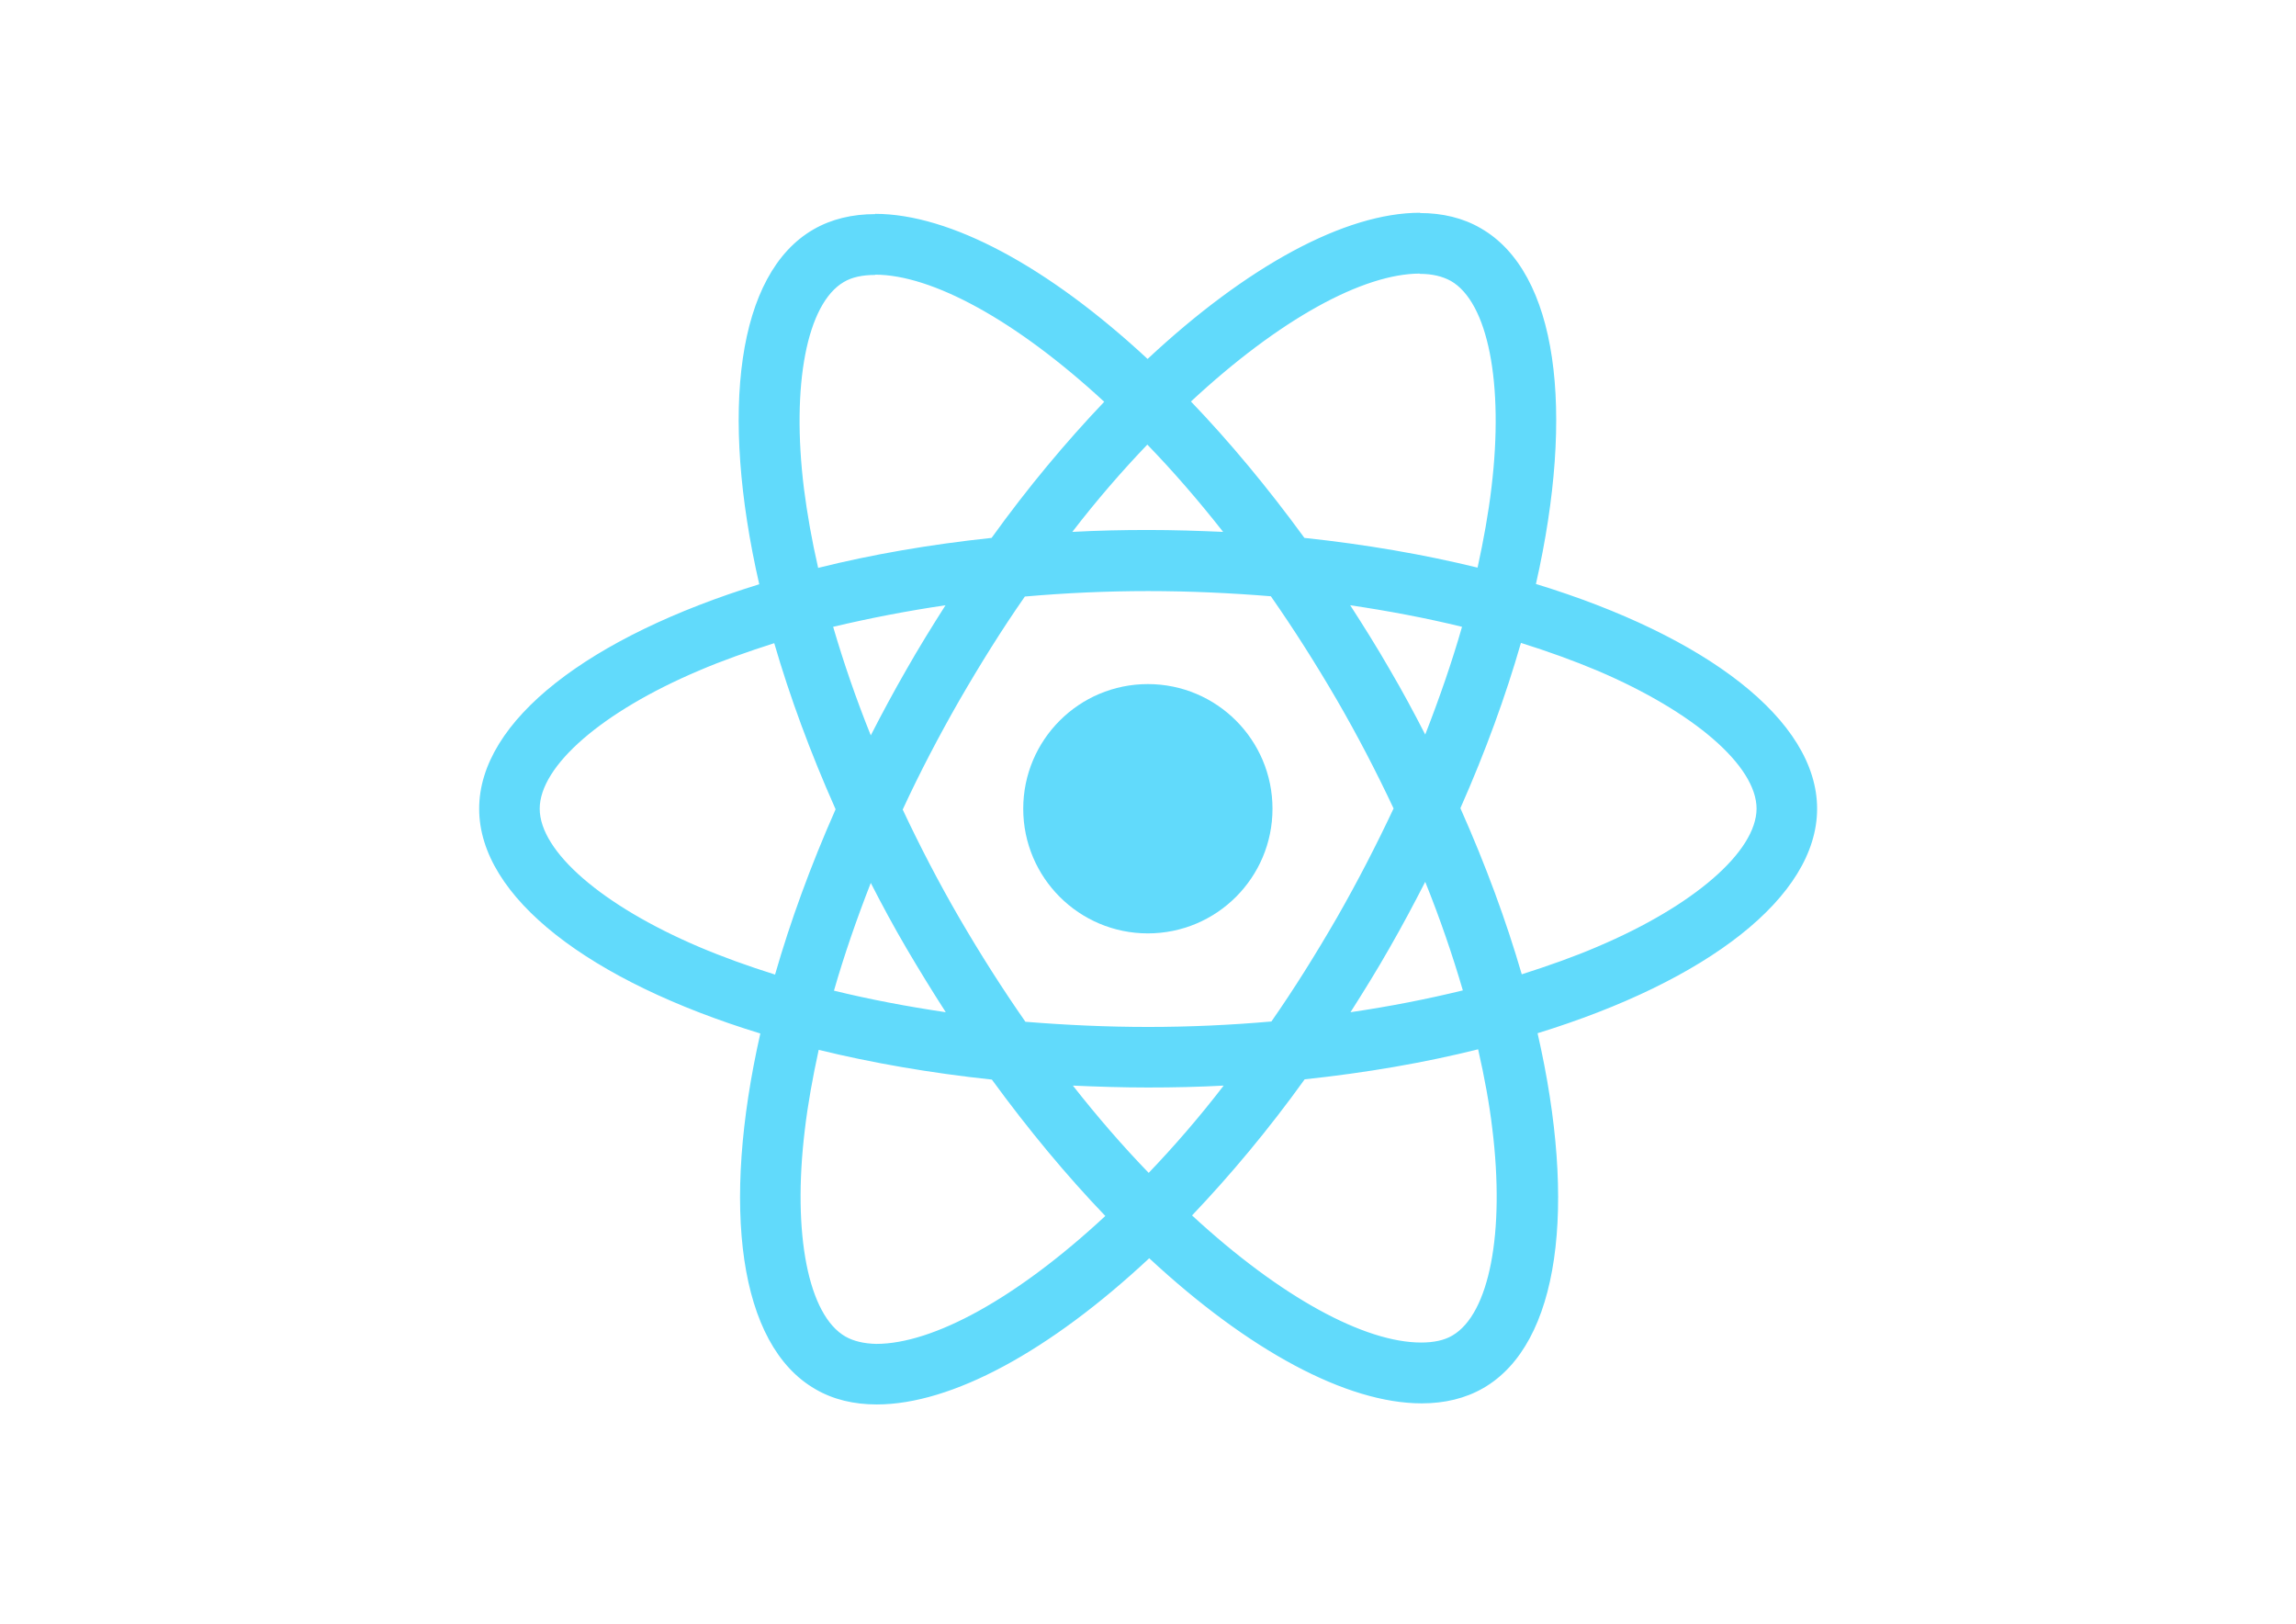
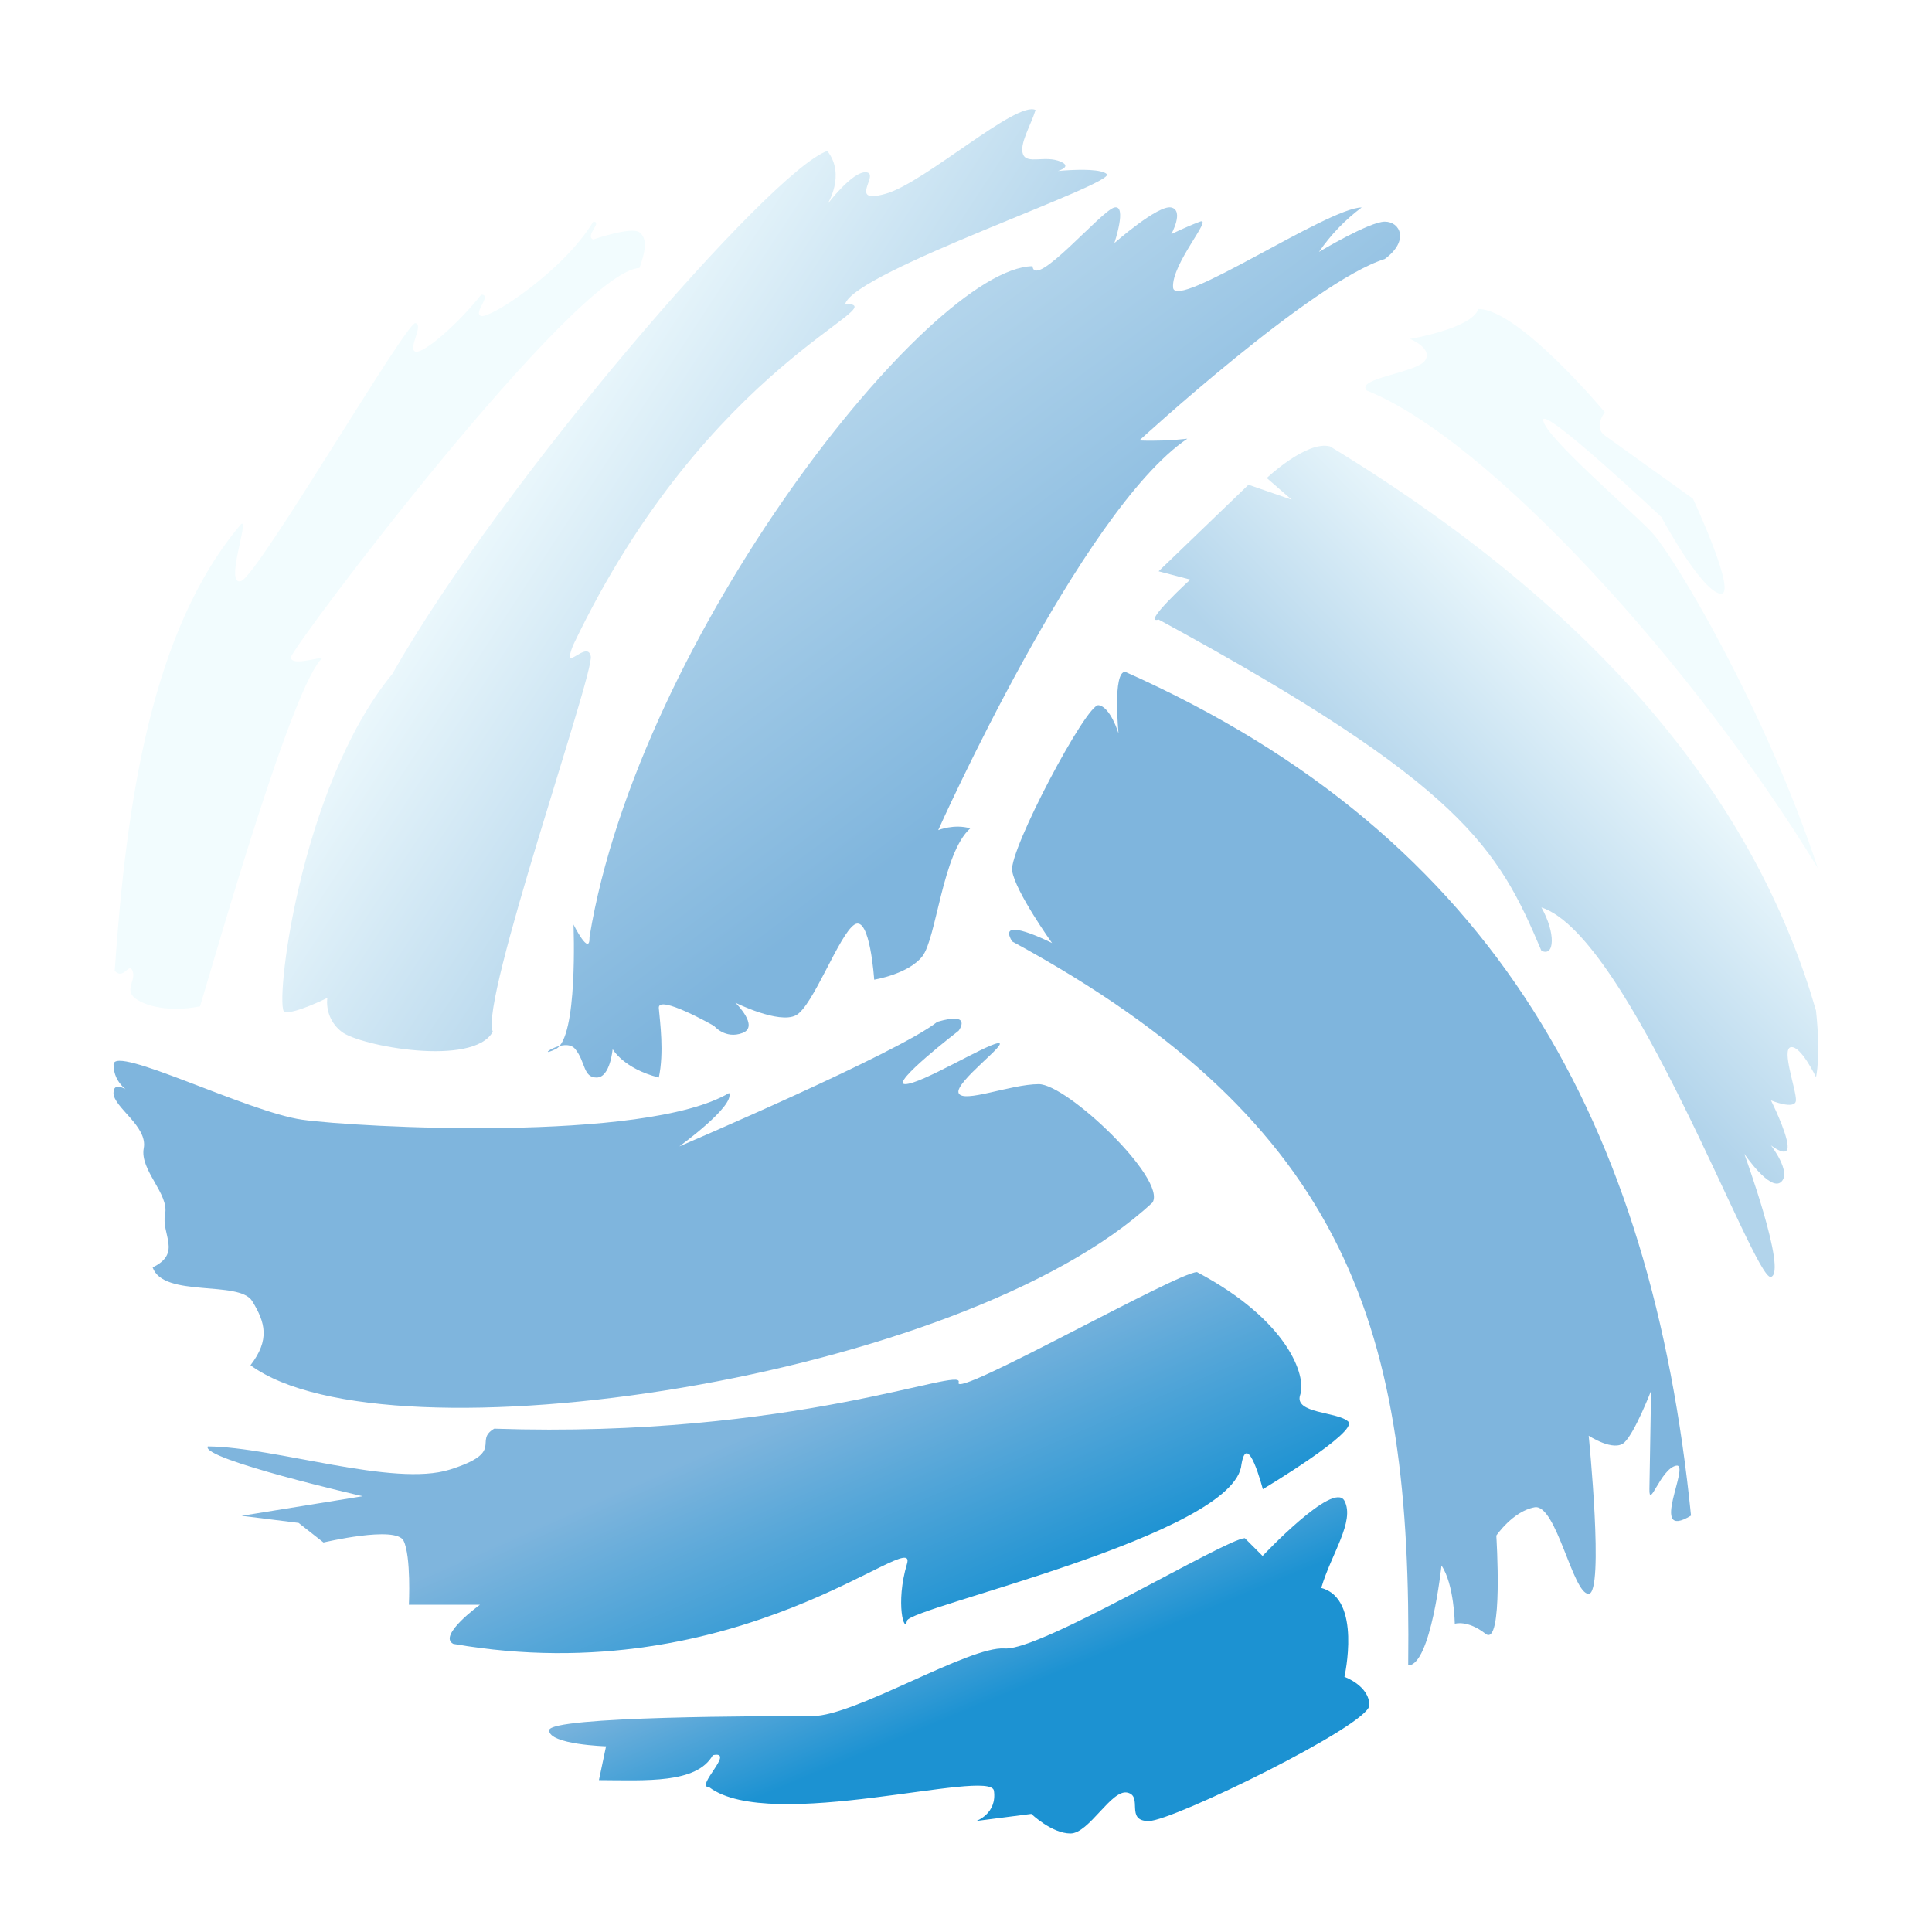
- <svg xmlns="http://www.w3.org/2000/svg" viewBox="0 0 841.9 595.3">
-   <g fill="#61DAFB">
-     <path d="M666.3 296.5c0-32.5-40.7-63.3-103.1-82.4 14.4-63.6 8-114.2-20.2-130.4-6.5-3.8-14.1-5.6-22.4-5.6v22.3c4.6 0 8.3.9 11.4 2.6 13.6 7.8 19.5 37.5 14.9 75.7-1.1 9.4-2.9 19.3-5.1 29.4-19.6-4.8-41-8.5-63.5-10.9-13.5-18.5-27.5-35.3-41.6-50 32.6-30.3 63.2-46.9 84-46.9V78c-27.5 0-63.5 19.6-99.9 53.6-36.4-33.8-72.4-53.2-99.9-53.2v22.3c20.7 0 51.4 16.5 84 46.6-14 14.7-28 31.4-41.3 49.9-22.6 2.4-44 6.1-63.6 11-2.3-10-4-19.7-5.2-29-4.7-38.2 1.1-67.9 14.6-75.8 3-1.8 6.9-2.6 11.5-2.6V78.5c-8.4 0-16 1.8-22.6 5.6-28.1 16.2-34.4 66.7-19.9 130.1-62.2 19.2-102.7 49.9-102.7 82.3 0 32.5 40.7 63.3 103.1 82.4-14.4 63.6-8 114.2 20.2 130.4 6.5 3.8 14.1 5.6 22.5 5.6 27.5 0 63.5-19.6 99.9-53.6 36.4 33.8 72.4 53.2 99.9 53.2 8.4 0 16-1.8 22.6-5.6 28.1-16.2 34.4-66.7 19.9-130.1 62-19.1 102.5-49.9 102.5-82.3zm-130.2-66.7c-3.7 12.9-8.3 26.2-13.5 39.5-4.1-8-8.4-16-13.1-24-4.6-8-9.5-15.8-14.4-23.4 14.2 2.1 27.9 4.7 41 7.9zm-45.8 106.5c-7.8 13.5-15.8 26.3-24.1 38.2-14.9 1.3-30 2-45.2 2-15.1 0-30.2-.7-45-1.9-8.3-11.9-16.4-24.6-24.2-38-7.6-13.1-14.5-26.4-20.8-39.8 6.2-13.4 13.2-26.8 20.7-39.9 7.8-13.5 15.8-26.3 24.1-38.2 14.9-1.3 30-2 45.2-2 15.1 0 30.2.7 45 1.9 8.3 11.9 16.4 24.6 24.2 38 7.6 13.1 14.5 26.4 20.8 39.8-6.3 13.4-13.2 26.8-20.7 39.9zm32.3-13c5.4 13.4 10 26.8 13.8 39.8-13.1 3.2-26.9 5.9-41.2 8 4.9-7.7 9.8-15.6 14.4-23.7 4.6-8 8.9-16.1 13-24.1zM421.2 430c-9.3-9.6-18.6-20.3-27.8-32 9 .4 18.2.7 27.5.7 9.4 0 18.7-.2 27.8-.7-9 11.7-18.3 22.4-27.5 32zm-74.4-58.9c-14.2-2.1-27.9-4.7-41-7.9 3.7-12.9 8.3-26.2 13.5-39.5 4.1 8 8.4 16 13.1 24 4.7 8 9.5 15.8 14.4 23.4zM420.7 163c9.3 9.6 18.6 20.3 27.8 32-9-.4-18.2-.7-27.5-.7-9.4 0-18.7.2-27.8.7 9-11.7 18.3-22.4 27.5-32zm-74 58.9c-4.9 7.7-9.8 15.6-14.4 23.7-4.6 8-8.9 16-13 24-5.4-13.4-10-26.8-13.8-39.8 13.1-3.1 26.9-5.8 41.2-7.9zm-90.5 125.2c-35.4-15.1-58.3-34.9-58.3-50.6 0-15.7 22.9-35.6 58.3-50.6 8.6-3.7 18-7 27.7-10.1 5.7 19.6 13.2 40 22.5 60.9-9.2 20.8-16.6 41.1-22.2 60.6-9.9-3.1-19.3-6.5-28-10.2zM310 490c-13.6-7.8-19.5-37.5-14.9-75.7 1.1-9.4 2.9-19.3 5.1-29.4 19.6 4.8 41 8.5 63.5 10.9 13.5 18.5 27.5 35.3 41.6 50-32.6 30.3-63.2 46.9-84 46.9-4.5-.1-8.3-1-11.3-2.7zm237.2-76.2c4.7 38.2-1.1 67.9-14.6 75.8-3 1.8-6.9 2.6-11.5 2.6-20.7 0-51.4-16.5-84-46.6 14-14.7 28-31.4 41.3-49.9 22.6-2.4 44-6.1 63.6-11 2.3 10.1 4.1 19.8 5.2 29.1zm38.5-66.7c-8.6 3.7-18 7-27.7 10.1-5.7-19.6-13.2-40-22.5-60.9 9.2-20.8 16.6-41.1 22.2-60.6 9.9 3.1 19.3 6.5 28.1 10.2 35.4 15.1 58.3 34.9 58.3 50.6-.1 15.7-23 35.6-58.4 50.6zM320.8 78.4z" />
-     <circle cx="420.9" cy="296.5" r="45.7" />
-     <path d="M520.5 78.1z" />
-   </g>
+ <svg xmlns="http://www.w3.org/2000/svg" xmlns:xlink="http://www.w3.org/1999/xlink" id="Calque_1" data-name="Calque 1" viewBox="0 0 1000 1000">
+   <defs>
+     <style>.cls-1{fill:#f2fcfe;}.cls-2{fill:url(#Dégradé_sans_nom_15);}.cls-3{fill:url(#Dégradé_sans_nom_17);}.cls-4{fill:url(#Dégradé_sans_nom_15-2);}.cls-5{fill:#7fb5dd;}.cls-6{fill:url(#Dégradé_sans_nom_8);}.cls-7{fill:url(#Dégradé_sans_nom_19);}</style>
+     <linearGradient id="Dégradé_sans_nom_15" x1="250.3" y1="230.61" x2="418.3" y2="340.61" gradientUnits="userSpaceOnUse">
+       <stop offset="0" stop-color="#f2fcfe" />
+       <stop offset="1" stop-color="#b2d4eb" />
+     </linearGradient>
+     <linearGradient id="Dégradé_sans_nom_17" x1="419.91" y1="219.32" x2="543.91" y2="385.32" gradientUnits="userSpaceOnUse">
+       <stop offset="0" stop-color="#b2d4eb" />
+       <stop offset="1" stop-color="#7fb5dd" />
+     </linearGradient>
+     <linearGradient id="Dégradé_sans_nom_15-2" x1="870.07" y1="368.62" x2="767.18" y2="469.64" xlink:href="#Dégradé_sans_nom_15" />
+     <linearGradient id="Dégradé_sans_nom_8" x1="400.04" y1="736.39" x2="454.04" y2="860.39" gradientUnits="userSpaceOnUse">
+       <stop offset="0" stop-color="#7fb5dd" />
+       <stop offset="1" stop-color="#1c92d2" />
+     </linearGradient>
+     <linearGradient id="Dégradé_sans_nom_19" x1="479.04" y1="809.98" x2="509.04" y2="881.98" xlink:href="#Dégradé_sans_nom_8" />
+   </defs>
+   <path class="cls-1" d="M68.58,515.35c-3.22-4.14,1.84-8.29,0-12.89s-4.6,5.07-9.21,0c6-87,18.88-176.35,65.38-231.15,4.6-3.68-8.75,32.23,0,29.47S210.4,166.32,215,167.25s-4.14,13.35,0,14.73,22.56-14.73,34.07-29.47c6,0-4.6,9.67,0,11.05s42.36-23,58-48.81c5.07,0-4.6,7.37,0,9.21,0,0,19.8-6.91,23.94-3.68s3.22,9.21,0,18.42c-33.15,1.38-181,197.54-180.5,201.68s12.43.46,16.58,0c-15.2,12.43-54.79,151.49-63.54,180.5C85.16,524.56,71.8,519.49,68.58,515.35Z" />
+   <path class="cls-2" d="M147.33,523.85c-5.53-.92,7.29-116,55.72-175C259.68,249.11,399,88.26,428.21,78.13c9.77,12.43,0,27.63,0,27.63s13.2-17.5,20.26-16.58-10.13,16.88,10.13,11.05S526.13,52,536,56.94c-2.46,8-8.6,17.8-6.45,23s11.36.31,19.34,3.68-4.91,6.45-11.05,6.45,29.47-4.91,35,0-130.16,50.34-135.37,67.23c27.93.31-70.91,29.78-140.9,176.82-6.14,15.66,7.37-3.38,9.21,5.53S248,519.24,255.08,534c-10.13,18.42-69.07,7.37-78.28,0a19.22,19.22,0,0,1-7.37-17.5S152.86,524.77,147.33,523.85Z" />
+   <path class="cls-3" d="M287.63,543c11.66-5.53,9.21-64.46,9.21-64.46s8.6,17.19,8.29,6.45C330.6,329.33,481,138.7,534.43,137.78c1.23,12.28,35.61-28.79,42.36-30.39s0,18.42,0,18.42,22.72-20,29.47-18.42,0,13.81,0,13.81,7.37-3.68,14.73-6.45-14.73,21.79-13.81,34.07,80.12-41.35,97.62-41.44a97.76,97.76,0,0,0-22.1,23s26.09-15.66,34.07-15.66,12.84,9.85,0,19.34C679.32,145.76,589.69,228,589.69,228a164.63,164.63,0,0,0,24.86-.92c-54.95,37.14-128.93,202.6-128.93,202.6s8.21-3.37,16.58-.92c-14.43,12.89-17.5,57.1-24.86,66.31s-24.86,12-24.86,12-2.15-33.46-10.13-28.55-21.49,42.36-30.39,47S380.64,519,380.64,519s12.59,12.28,3.68,15.66S369.59,531,369.59,531,340.34,514.31,341,521.8s2.77,23,0,35.92C322.62,553.06,317.1,543,317.1,543s-1.23,14.73-8.29,14.73-5.64-8.06-11.05-14.73S276,548.5,287.63,543Z" />
+   <path class="cls-1" d="M707.44,202.15c-6-6.32,25.84-9.19,30.15-15.51s-7.75-11.2-7.75-11.2S762,170,765.16,159.94c21,0,65.47,53.41,65.47,53.41s-6,7.78,0,12.06l45.66,32.73s24.12,51.69,13.78,49.1-30.15-39.63-30.15-39.63-62.31-58.58-61.16-50,44.22,45.37,56,57.72,58.86,91.6,86.14,174C877.15,344.57,770.76,227.42,707.44,202.15Z" />
+   <path class="cls-4" d="M655.69,247.43s20.67-19.53,32.73-16.37c151.9,92.34,223.11,193.82,251.54,292,2.58,24.12,0,34.46,0,34.46S932.2,541.23,927,542s2.87,22.4,2.58,27.57-12.92,0-12.92,0,8,15.94,8.61,23.26-8.61,0-8.61,0,10.91,14.07,5.17,19-19-14.64-19-14.64,22.4,61.45,13.78,63.75S843.76,484.61,797.82,469.68c7.47,13.21,6.89,25.84,0,22.4-22.4-52.83-40.2-85.57-198.13-171.42C590.5,323.4,616.06,300,616.06,300l-16.37-4.31,46.52-44.79,22.4,7.75Z" />
+   <path class="cls-5" d="M582.39,347.73c192.67,85.86,272.5,235.17,292.88,436.74-22.68,13.78.29-27.57-7.75-25.84s-14,22.95-13.78,12.06l.86-50.82s-8.33,21.54-13.78,26.7-18.52-3.45-18.52-3.45,8.18,81.55,0,81.84-16.8-46.8-28-44.79-19.81,14.64-19.81,14.64,3.73,58.15-5.6,50.82S753,840.46,753,840.46s-.29-20.39-6.89-30.15c0,0-5.46,51.69-17.23,51.69,2-172.86-30.08-279.68-205-374.72-8.61-14.07,20.67.86,20.67.86s-19.09-26.7-20.67-37.47S562.42,364.1,568.61,365s10.34,14.64,10.34,14.64S575.79,347.73,582.39,347.73Z" />
+   <path class="cls-5" d="M58.77,551c0-10.44,69.38,24.56,97.62,28.55s177.43,12,221-13.81c3.07,6.75-25.79,27.63-25.79,27.63s113.58-48.5,133.53-64.46c18.73-5.53,11.05,4.6,11.05,4.6s-35.92,27.68-27.63,27.63,40.83-20,47.89-21.18-22.56,20.26-20.26,25.79,26.71-4.55,41.44-4.6,66.31,49.12,58.94,61.24c-98.08,91.32-396,136.3-466.9,84.26,10.13-13.2,7.67-22.1.92-33.15S84.55,671.92,79,656c15.35-7.37,4.3-17.19,6.45-27.63s-13.2-22.72-11.05-34.07-15.66-21.18-15.66-28.55,9.21,0,9.21,0S58.77,561.41,58.77,551Z" />
+   <path class="cls-6" d="M107.57,748.66c35,.31,96.08,21.18,125.24,12s12-14.73,23-21.18c155.33,5.22,243.74-33.08,240.36-23.94s113.27-57.1,123.4-57.1c47,24.89,56.79,53.72,53.41,63.54s19.27,8.6,24.86,13.81-44.2,35-44.2,35-8-31-11.05-12.89c-3.07,36.53-171.9,74-173.13,81s-6.14-8.9,0-29.47-86.57,67.23-234.83,41.44c-8.29-4.3,13.81-20.26,13.81-20.26H211.64s1.23-25.17-2.76-33.15-41.44.92-41.44.92l-12.89-10.13-29.47-3.68,62.62-10.13S103.58,755.1,107.57,748.66Z" />
+   <path class="cls-7" d="M284.23,895.61c0-7.37,114.19-7.37,136.3-7.37s81-36.38,99.46-35,114.19-56.64,124.32-57.1l9.21,9.21s36.76-39.14,42.36-28.55-6.91,27.63-12,45.12c21.18,5.53,12,46,12,46s12.89,4.6,12.89,14.73S607,942.58,594.58,942.58s-2.76-12.89-11.05-14.73S563.73,949,554.06,949s-20.26-10.13-20.26-10.13l-28.55,3.68s10.9-3.68,9.21-15.66S398.88,949,367.11,925.08c-7.83,0,14-19.24,1.84-16.58-8.38,14.81-34.61,13-58.94,12.89l3.68-17.5S284.23,903,284.23,895.61Z" />
</svg>
